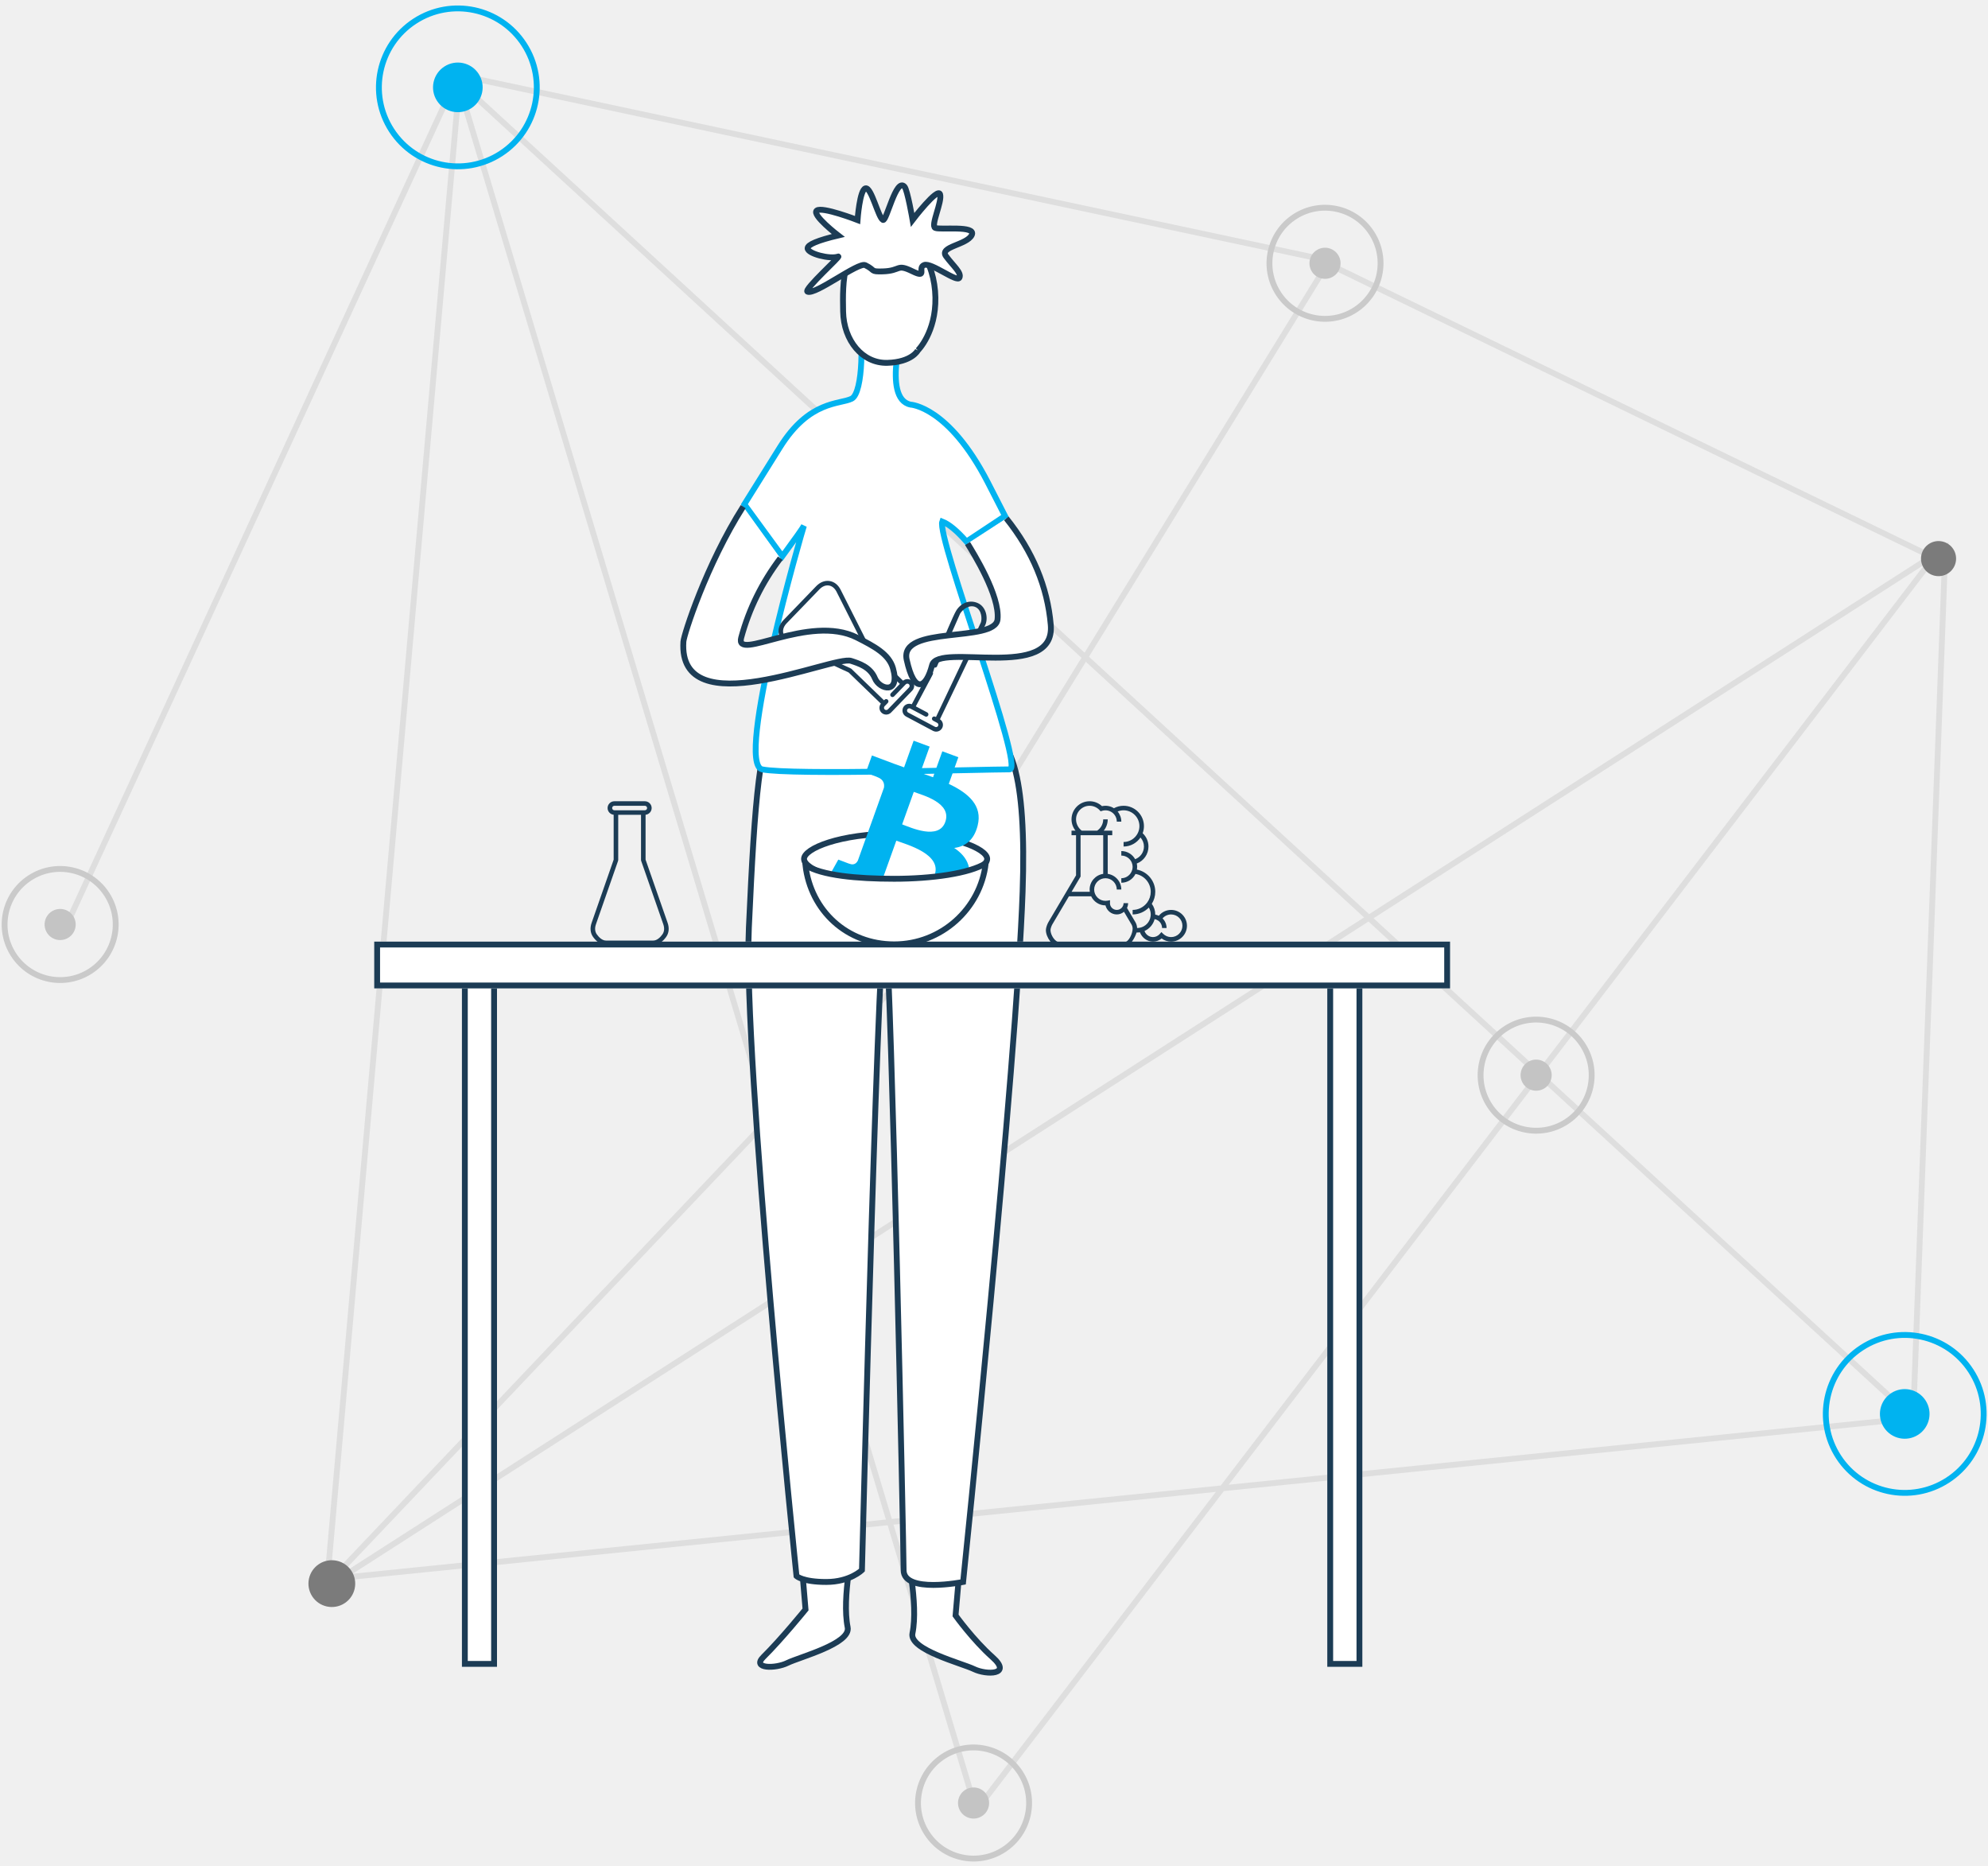
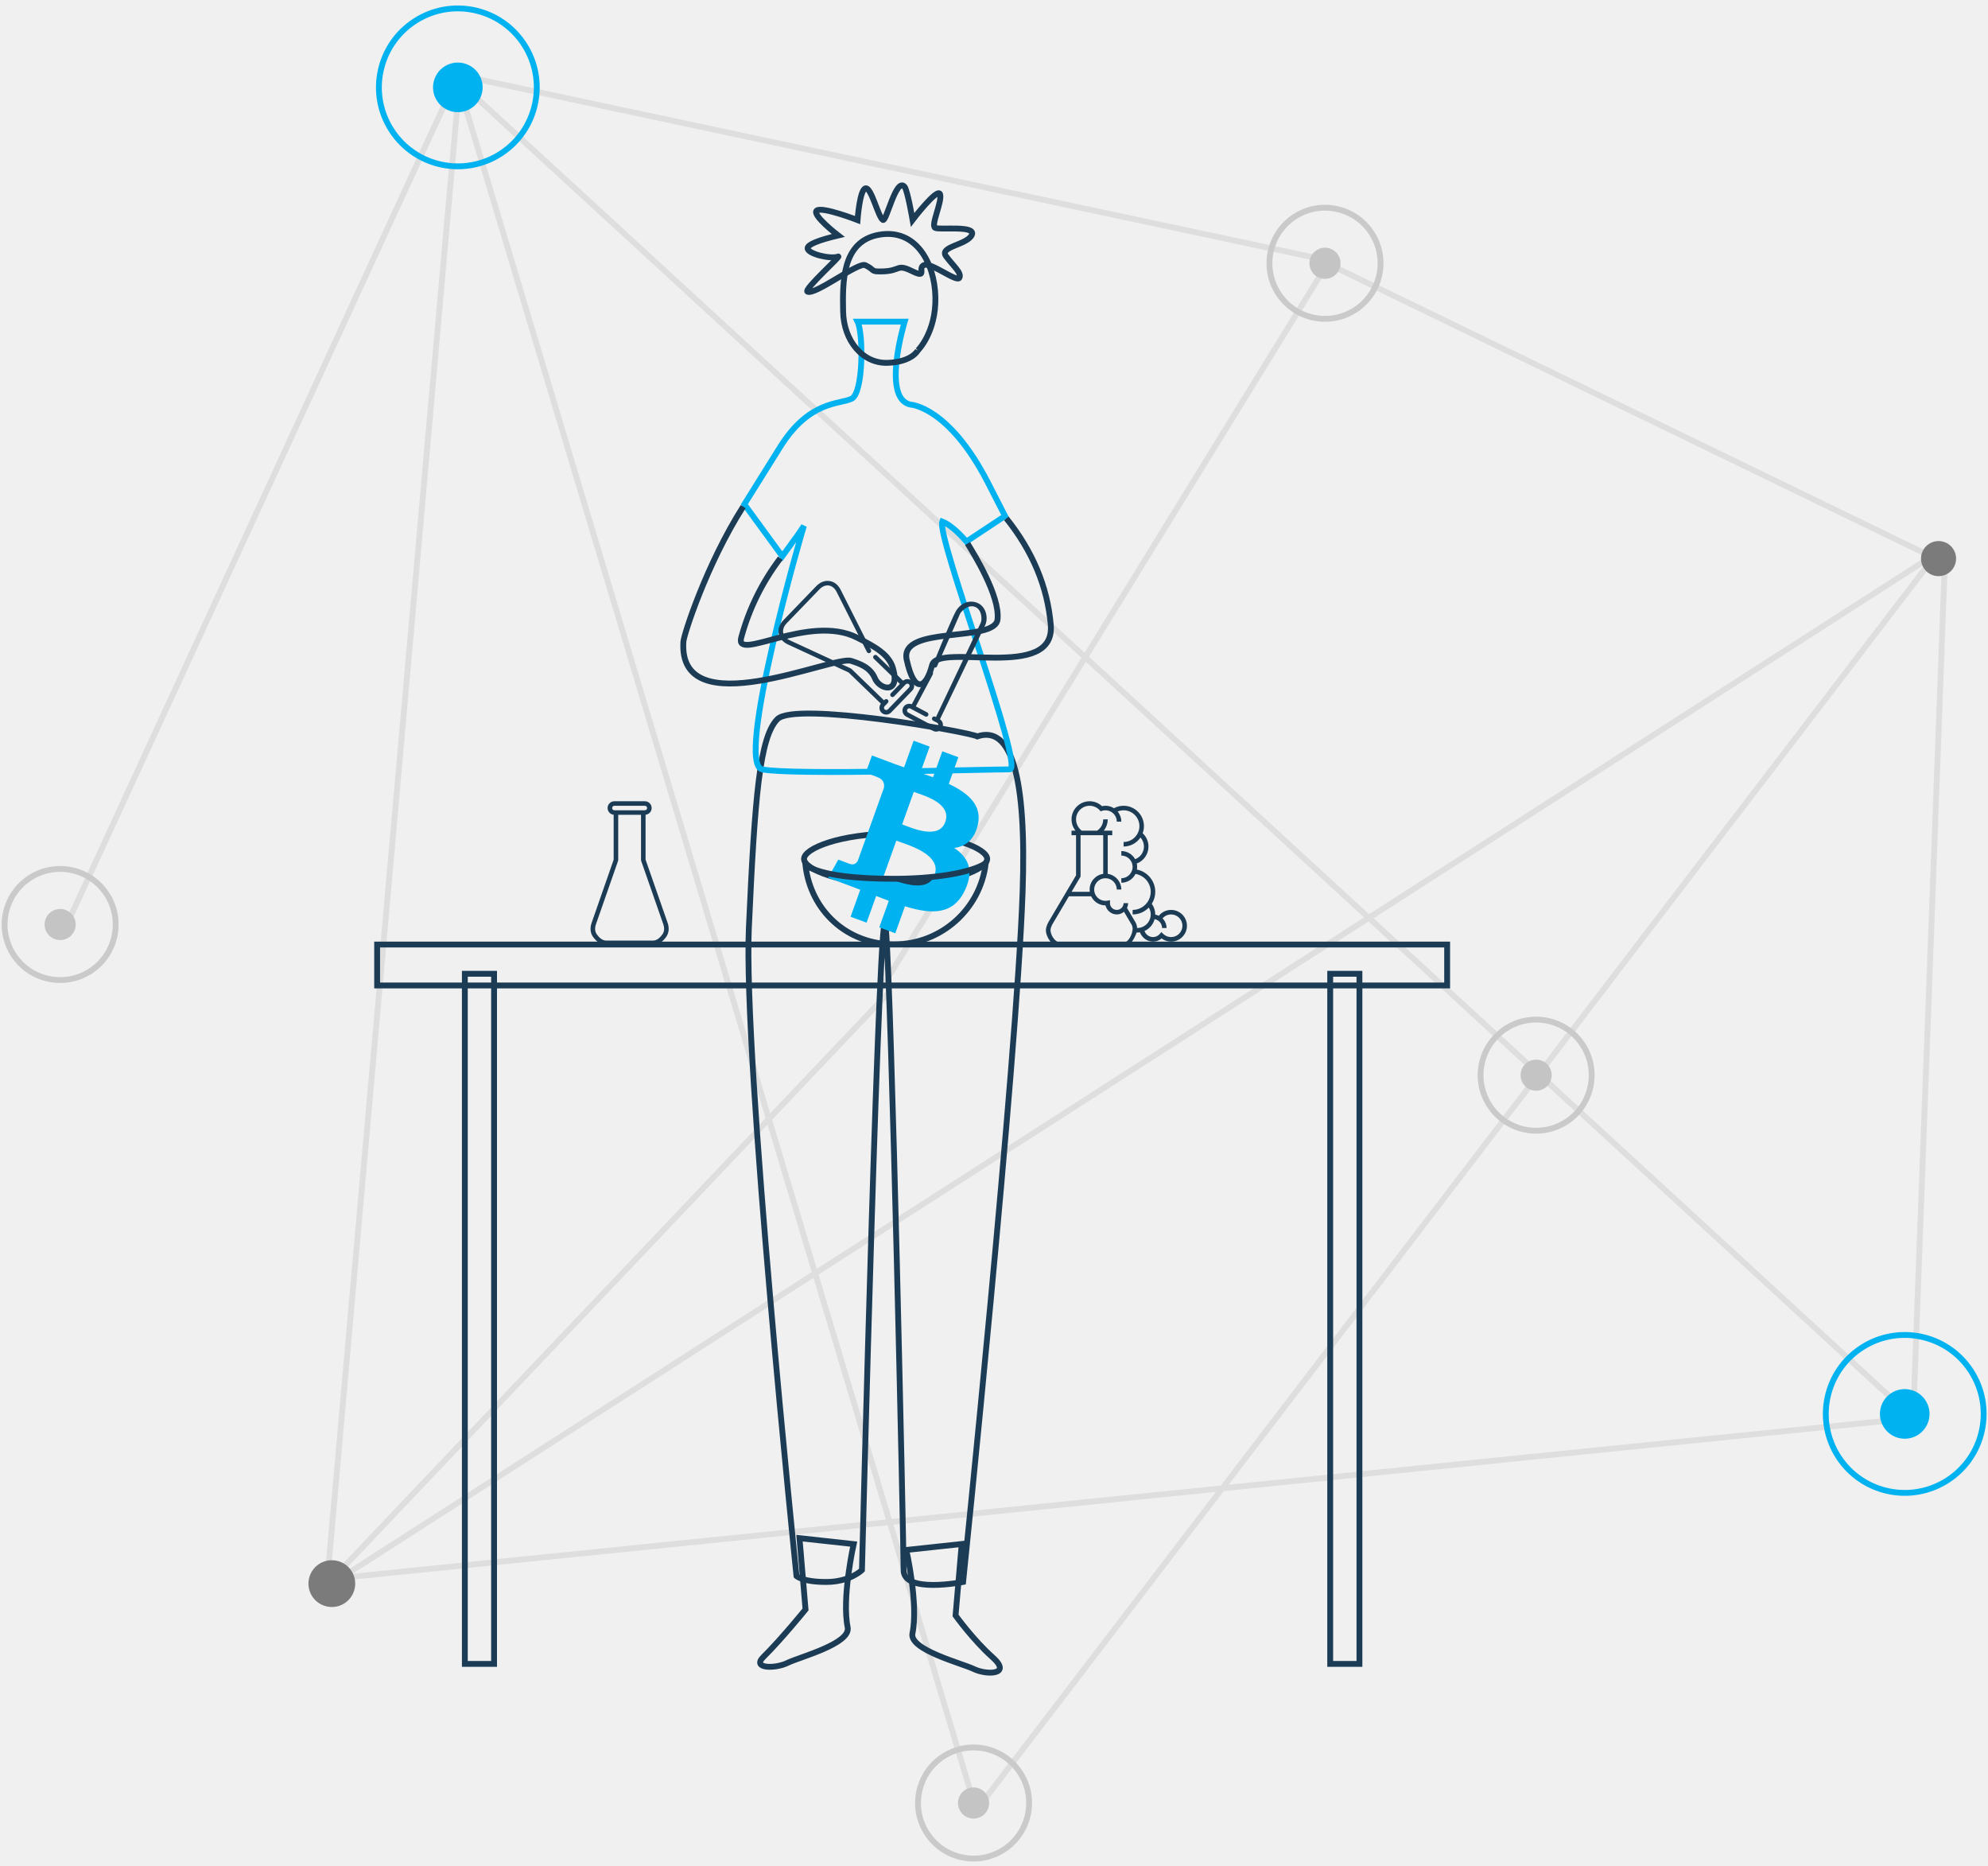
<svg xmlns="http://www.w3.org/2000/svg" xmlns:xlink="http://www.w3.org/1999/xlink" width="340px" height="319px" viewBox="0 0 340 319" version="1.1">
  <defs>
    <rect id="path-1" x="15" y="141" width="6" height="119" />
    <rect id="path-2" x="163" y="141" width="6" height="119" />
    <rect id="path-3" x="0" y="136" width="184" height="8" />
  </defs>
  <g id="Things-you-need-to-know" stroke="none" stroke-width="1" fill="none" fill-rule="evenodd">
    <g id="22.01.18-Bitcoin.org_things-you-need-to-know-Desktop-1200px--" transform="translate(-943, -3327)">
      <g id="//body" transform="translate(215, 717)">
        <g id="2" transform="translate(0, 2579)">
          <g id="secend-illustration" transform="translate(700, 16)">
            <g id="bitcoin-is-still-experimental">
              <g id="Group-Copy" transform="translate(199, 163.5) scale(-1, -1) rotate(-123) translate(-199, -163.5) translate(23, -3)">
                <g id="Group-8" opacity="0.2" transform="translate(11, 1)" stroke="#979797">
                  <path d="" id="Path-2" />
                  <polyline id="Path-6" points="172.531 193.34 204.693 327.346 328.882 85.676 1.47 169.903 297.859 256.611 207.293 2.357" />
                  <polyline id="Path-9" points="171.013 193.34 108.776 62.172 210.48 0.758" />
                  <path d="M86.765,305.553 L0.837,169.439" id="Path-10" />
                  <polyline id="Path-11" points="328.882 85.676 207.064 -6.11066753e-12 205.32 328.955 1 169.078 108.776 61.414" />
                </g>
                <g id="dots" transform="translate(110, 54)">
                  <circle id="Oval-2" fill="#C4C4C4" cx="9.5" cy="9.5" r="2.66" />
                  <circle id="Oval-2" stroke="#CACACA" cx="9.5" cy="9.5" r="9.5" />
                </g>
                <g id="dots" transform="translate(298.0607, 247.7952)">
                  <circle id="Oval-2" fill="#C4C4C4" cx="9.5" cy="9.5" r="2.66" />
                  <circle id="Oval-2" stroke="#CACACA" cx="9.5" cy="9.5" r="9.5" />
                </g>
                <g id="dots" transform="translate(246.0893, 99.32266)">
                  <circle id="Oval-2" fill="#C4C4C4" cx="9.5" cy="9.5" r="2.66" />
                  <circle id="Oval-2" stroke="#CACACA" cx="9.5" cy="9.5" r="9.5" />
                </g>
                <g id="dots" transform="translate(87, 297)">
                  <circle id="Oval-2" fill="#C4C4C4" cx="9.5" cy="9.5" r="2.66" />
                  <circle id="Oval-2" stroke="#CACACA" cx="9.5" cy="9.5" r="9.5" />
                </g>
                <circle id="Oval-2" fill="#7B7B7B" cx="216.323" cy="328.911" r="4" />
                <circle id="Oval-2" fill="#7B7B7B" cx="219" cy="3" r="3" />
                <g id="Group-7" transform="translate(325, 74)">
                  <circle id="Oval-2" fill="#00b3f0" cx="13.5" cy="13.5" r="4.243" />
                  <circle id="Oval-2" stroke="#00b3f0" cx="13.5" cy="13.5" r="13.5" />
                </g>
                <g id="Group-7" transform="translate(0, 158)">
                  <circle id="Oval-2" fill="#00b3f0" cx="13.5" cy="13.5" r="4.243" />
                  <circle id="Oval-2" stroke="#00b3f0" cx="13.5" cy="13.5" r="13.5" />
                </g>
              </g>
              <g id="ludzik-i-chemical" transform="translate(92, 40)">
-                 <path d="M72.737,238 L73.766,250.19 C73.766,250.19 69.649,255.269 66.561,258.317 C64.503,260.349 68.62,260.349 70.678,259.333 C72.737,258.317 81.542,256.055 80.971,253.238 C79.941,248.158 82,239.016 82,239.016 L72.737,238 Z" id="Fill-11" stroke="#1C3C55" fill="#FFFFFF" />
-                 <path d="M100.479,239 L99.425,251.223 C99.425,251.223 102.453,255.43 105.744,258.354 C109.184,261.409 104.691,261.409 102.585,260.391 C100.479,259.372 91.469,257.104 92.053,254.279 C93.106,249.186 91,240.019 91,240.019 L100.479,239 Z" id="Fill-13" stroke="#1C3C55" fill="#FFFFFF" />
-                 <path d="M110.894,127.466 C109.876,156.973 100.717,245.491 100.717,245.491 C100.717,245.491 90.54,247.526 90.54,243.456 C90.54,239.261 88.504,144.763 87.487,133.571 C86.469,122.379 83.416,243.456 83.416,243.456 C83.416,243.456 81.38,245.491 77.309,245.491 C73.238,245.491 72.221,244.474 72.221,244.474 C72.221,244.474 63.061,155.955 64.079,133.571 C65.097,111.187 65.917,101.007 68.97,97.955 C72.023,94.902 101.38,100.071 103.151,100.912 C108.992,98.944 111.573,107.796 110.894,127.466 Z" id="Fill-15" stroke="#1C3C55" fill="#FFFFFF" />
-                 <path d="M104.905,57.414 C98.212,44.475 91.729,44.182 91.729,44.182 C86.695,43.169 90.722,30 90.722,30 L82.668,30 C83.674,32.026 83.674,42.156 81.661,43.169 C79.647,44.182 74.419,43.393 69.385,51.497 C68.247,53.329 66.22,56.573 63.304,61.227 L69.799,70.119 C72.083,67.004 73.321,65.251 73.512,64.859 C73.301,65.326 61.65,105.603 66.355,106.55 C71.389,107.563 104.027,106.55 108.681,106.55 C111.373,106.55 96.136,66.897 97.153,64.175 C98.293,64.617 99.671,65.758 101.289,67.599 L107.886,63.225 C106.663,60.828 105.669,58.891 104.905,57.414 Z" id="Fill-17" stroke="#00b3f0" fill="#FFFFFF" />
+                 <path d="M72.737,238 L73.766,250.19 C73.766,250.19 69.649,255.269 66.561,258.317 C64.503,260.349 68.62,260.349 70.678,259.333 C72.737,258.317 81.542,256.055 80.971,253.238 C79.941,248.158 82,239.016 82,239.016 L72.737,238 Z" id="Fill-11" stroke="#1C3C55" fill="transparent" />
+                 <path d="M100.479,239 L99.425,251.223 C99.425,251.223 102.453,255.43 105.744,258.354 C109.184,261.409 104.691,261.409 102.585,260.391 C100.479,259.372 91.469,257.104 92.053,254.279 C93.106,249.186 91,240.019 91,240.019 L100.479,239 Z" id="Fill-13" stroke="#1C3C55" fill="transparent" />
+                 <path d="M110.894,127.466 C109.876,156.973 100.717,245.491 100.717,245.491 C100.717,245.491 90.54,247.526 90.54,243.456 C90.54,239.261 88.504,144.763 87.487,133.571 C86.469,122.379 83.416,243.456 83.416,243.456 C83.416,243.456 81.38,245.491 77.309,245.491 C73.238,245.491 72.221,244.474 72.221,244.474 C72.221,244.474 63.061,155.955 64.079,133.571 C65.097,111.187 65.917,101.007 68.97,97.955 C72.023,94.902 101.38,100.071 103.151,100.912 C108.992,98.944 111.573,107.796 110.894,127.466 Z" id="Fill-15" stroke="#1C3C55" fill="transparent" />
+                 <path d="M104.905,57.414 C98.212,44.475 91.729,44.182 91.729,44.182 C86.695,43.169 90.722,30 90.722,30 L82.668,30 C83.674,32.026 83.674,42.156 81.661,43.169 C79.647,44.182 74.419,43.393 69.385,51.497 C68.247,53.329 66.22,56.573 63.304,61.227 L69.799,70.119 C72.083,67.004 73.321,65.251 73.512,64.859 C73.301,65.326 61.65,105.603 66.355,106.55 C71.389,107.563 104.027,106.55 108.681,106.55 C111.373,106.55 96.136,66.897 97.153,64.175 C98.293,64.617 99.671,65.758 101.289,67.599 L107.886,63.225 C106.663,60.828 105.669,58.891 104.905,57.414 Z" id="Fill-17" stroke="#00b3f0" fill="transparent" />
                <g id="Rectangle-2">
-                   <use fill="#FFFFFF" fill-rule="evenodd" xlink:href="#path-1" />
+                   <use fill="transparent" fill-rule="evenodd" xlink:href="#path-1" />
                  <rect stroke="#1C3C55" stroke-width="1" x="15.5" y="141.5" width="5" height="118" />
                </g>
                <g id="Rectangle-2">
-                   <use fill="#FFFFFF" fill-rule="evenodd" xlink:href="#path-2" />
+                   <use fill="transparent" fill-rule="evenodd" xlink:href="#path-2" />
                  <rect stroke="#1C3C55" stroke-width="1" x="163.5" y="141.5" width="5" height="118" />
                </g>
                <g id="Rectangle">
-                   <use fill="#FFFFFF" fill-rule="evenodd" xlink:href="#path-3" />
+                   <use fill="transparent" fill-rule="evenodd" xlink:href="#path-3" />
                  <rect stroke="#1C3C55" stroke-width="1" x="0.5" y="136.5" width="183" height="7" />
                </g>
                <g id="chemical" transform="translate(37, 72)" fill="#1C3C55" fill-rule="nonzero">
                  <g id="flasks" transform="translate(44, 14.5) rotate(-226) translate(-44, -14.5) translate(37, 2)">
                    <path d="M9.411,9.986 L9.411,2.312 C9.995,2.247 10.451,1.755 10.451,1.16 C10.451,0.52 9.926,0 9.281,0 L4.082,0 C3.437,0 2.913,0.52 2.913,1.16 C2.913,1.755 3.368,2.247 3.952,2.312 L3.952,8.505 C3.952,8.719 4.127,8.892 4.342,8.892 C4.558,8.892 4.732,8.719 4.732,8.505 L4.732,2.319 L6.942,2.319 C7.157,2.319 7.331,2.146 7.331,1.933 C7.331,1.719 7.157,1.546 6.942,1.546 L4.082,1.546 C3.867,1.546 3.693,1.373 3.693,1.16 C3.693,0.946 3.867,0.773 4.082,0.773 L9.281,0.773 C9.496,0.773 9.671,0.946 9.671,1.16 C9.671,1.373 9.496,1.546 9.281,1.546 L8.501,1.546 C8.286,1.546 8.111,1.719 8.111,1.933 C8.111,2.146 8.286,2.319 8.501,2.319 L8.631,2.319 L8.631,10.051 C8.631,10.094 8.638,10.137 8.652,10.178 L12.442,21.039 C12.67,21.694 12.619,22.303 12.296,22.752 C11.974,23.201 11.411,23.448 10.711,23.448 L2.653,23.448 C1.953,23.448 1.39,23.201 1.067,22.752 C0.744,22.303 0.693,21.694 0.922,21.039 L4.711,10.178 C4.781,9.976 4.673,9.756 4.47,9.686 C4.266,9.616 4.044,9.723 3.974,9.925 L0.185,20.786 C-0.129,21.685 -0.041,22.542 0.432,23.2 C0.905,23.858 1.694,24.221 2.653,24.221 L10.71,24.221 C11.67,24.221 12.459,23.858 12.931,23.2 C13.404,22.542 13.492,21.685 13.179,20.786 L9.411,9.986 Z" id="Shape" />
                  </g>
                  <g id="flasks-copy" transform="translate(0, 40)">
                    <path d="M9.411,9.986 L9.411,2.312 C9.995,2.247 10.451,1.755 10.451,1.16 C10.451,0.52 9.926,0 9.281,0 L4.082,0 C3.437,0 2.913,0.52 2.913,1.16 C2.913,1.755 3.368,2.247 3.952,2.312 L3.952,10.051 C3.952,10.265 4.127,10.438 4.342,10.438 C4.558,10.438 4.732,10.265 4.732,10.051 L4.732,2.319 L8.836,2.319 C9.052,2.319 9.226,2.146 9.226,1.933 C9.226,1.719 9.052,1.546 8.836,1.546 L4.082,1.546 C3.867,1.546 3.693,1.373 3.693,1.16 C3.693,0.946 3.867,0.773 4.082,0.773 L9.281,0.773 C9.496,0.773 9.671,0.946 9.671,1.16 C9.671,1.373 9.496,1.546 9.281,1.546 L8.501,1.546 C8.286,1.546 8.111,1.719 8.111,1.933 C8.111,2.146 8.286,2.319 8.501,2.319 L8.631,2.319 L8.631,10.051 C8.631,10.094 8.638,10.137 8.652,10.178 L12.442,21.039 C12.67,21.694 12.619,22.303 12.296,22.752 C11.974,23.201 11.411,23.823 10.711,23.823 L2.653,23.823 C1.953,23.823 1.39,23.201 1.067,22.752 C0.744,22.303 0.693,21.694 0.922,21.039 L4.711,10.178 C4.781,9.976 4.673,9.756 4.47,9.686 C4.266,9.616 4.044,9.723 3.974,9.925 L0.185,20.786 C-0.129,21.685 -0.041,22.542 0.432,23.2 C0.905,23.858 1.694,24.596 2.653,24.596 L10.711,24.596 C11.67,24.596 12.459,23.858 12.931,23.2 C13.404,22.542 13.492,21.685 13.179,20.786 L9.411,9.986 Z" id="Shape" />
                  </g>
                  <g id="flasks" transform="translate(61.5, 16.5) scale(-1, 1) rotate(-208) translate(-61.5, -16.5) translate(57, 5)">
                    <path d="M7.411,2.312 C7.995,2.247 8.451,1.755 8.451,1.16 C8.451,0.52 7.926,0 7.281,0 L2.082,0 C1.437,0 0.913,0.52 0.913,1.16 C0.913,1.755 1.368,2.247 1.952,2.312 L1.952,8.505 C1.952,8.719 2.127,8.892 2.342,8.892 C2.558,8.892 2.732,8.719 2.732,8.505 L2.732,2.319 L4.942,2.319 C5.157,2.319 5.331,2.146 5.331,1.933 C5.331,1.719 5.157,1.546 4.942,1.546 L2.082,1.546 C1.867,1.546 1.693,1.373 1.693,1.16 C1.693,0.946 1.867,0.773 2.082,0.773 L7.281,0.773 C7.496,0.773 7.671,0.946 7.671,1.16 C7.671,1.373 7.496,1.546 7.281,1.546 L6.501,1.546 C6.286,1.546 6.111,1.719 6.111,1.933 C6.111,2.146 6.286,2.319 6.501,2.319 L6.631,2.319 L5.824,20.181 C5.76,20.787 4.986,22.136 3.83,22.104 C2.651,22.073 2.029,20.738 1.976,19.895 L2.711,10.178 C2.781,9.976 2.673,9.756 2.47,9.686 C2.266,9.616 2.044,9.723 1.974,9.925 C1.389,15.627 1.112,18.961 1.143,19.926 C1.19,21.374 2.116,22.746 3.768,22.886 C5.421,23.026 6.737,21.344 6.7,19.936 L7.411,2.312 Z" id="Shape" />
                  </g>
                </g>
-                 <path d="M63.103,61.627 C56.809,71.519 52.957,83.522 52.88,84.711 C51.931,99.239 78.553,86.999 81.566,88 C82.87,88.433 84.821,89.016 85.634,90.977 C86.446,92.937 90.007,93.782 88.724,89.261 C88.035,86.836 85.516,85.508 82.57,84.016 C74.36,79.86 61.608,88.289 62.769,84.016 C64.105,79.098 66.333,74.578 69.453,70.456" id="Fill-17" stroke="#1C3C55" fill="#FFFFFF" />
-                 <path d="M101.477,67.935 C102.464,69.548 107.05,76.873 106.605,80.915 C106.161,84.957 89.761,81.844 91.068,87.808 C92.375,93.772 94.384,92.714 95.411,88.732 C96.439,84.749 116.544,91.594 115.708,81.844 C115.151,75.344 112.62,69.275 108.115,63.637" id="Fill-17" stroke="#1C3C55" fill="#FFFFFF" />
-                 <path d="M83.814,35.311 C83.814,35.311 85.004,37.234 89.216,36.976 C93.429,36.718 96.315,32.548 95.972,27.577 C95.63,22.607 95.152,15.649 88.765,15.041 C82.379,14.435 79.629,20.593 80.04,26.557 C80.449,32.522 83.814,35.311 83.814,35.311" id="Fill-19" stroke="#1C3C55" fill="#FFFFFF" transform="translate(88, 26) scale(-1, 1) rotate(5) translate(-88, -26) " />
-                 <path d="M91.771,5.09 C92.679,6.044 92.626,10.622 93.534,10.622 C94.442,10.622 99.695,7.071 99.695,8.98 C99.695,10.889 95.51,13.207 97.326,14.161 C99.14,15.115 101,15.512 101,16.466 C101,17.42 95.538,16.193 94.63,17.147 C93.721,18.102 96.274,19.001 93.294,19.001 C90.199,19.001 91.56,19.758 88.751,21.235 C86.764,22.279 87.577,21.591 85.59,21.591 C84.264,21.591 80.164,29.977 78.687,30 C77.903,30.012 81.267,21.777 80.769,22.3 C79.775,23.344 75.866,24.171 75.454,23.32 C75.18,22.752 76.428,21.331 79.199,19.056 C79.199,19.056 73.53,17.894 74.031,16.839 C74.533,15.784 81.015,15.239 81.015,15.239 C81.015,15.239 79.059,10.402 79.867,9.765 C80.675,9.128 84.012,13.319 84.92,13.319 C85.596,13.319 83.714,5.738 85.743,6.595 C86.438,6.888 89.464,11.085 89.464,11.085 C89.464,11.085 90.864,4.136 91.771,5.09 Z" id="Fill-23" stroke="#1C3C55" fill="#FFFFFF" transform="translate(87.5, 17.5) rotate(26) translate(-87.5, -17.5) " />
+                 <path d="M63.103,61.627 C56.809,71.519 52.957,83.522 52.88,84.711 C51.931,99.239 78.553,86.999 81.566,88 C82.87,88.433 84.821,89.016 85.634,90.977 C86.446,92.937 90.007,93.782 88.724,89.261 C88.035,86.836 85.516,85.508 82.57,84.016 C74.36,79.86 61.608,88.289 62.769,84.016 C64.105,79.098 66.333,74.578 69.453,70.456" id="Fill-17" stroke="#1C3C55" fill="transparent" />
+                 <path d="M101.477,67.935 C102.464,69.548 107.05,76.873 106.605,80.915 C106.161,84.957 89.761,81.844 91.068,87.808 C92.375,93.772 94.384,92.714 95.411,88.732 C96.439,84.749 116.544,91.594 115.708,81.844 C115.151,75.344 112.62,69.275 108.115,63.637" id="Fill-17" stroke="#1C3C55" fill="transparent" />
+                 <path d="M83.814,35.311 C83.814,35.311 85.004,37.234 89.216,36.976 C93.429,36.718 96.315,32.548 95.972,27.577 C95.63,22.607 95.152,15.649 88.765,15.041 C82.379,14.435 79.629,20.593 80.04,26.557 C80.449,32.522 83.814,35.311 83.814,35.311" id="Fill-19" stroke="#1C3C55" fill="transparent" transform="translate(88, 26) scale(-1, 1) rotate(5) translate(-88, -26) " />
+                 <path d="M91.771,5.09 C92.679,6.044 92.626,10.622 93.534,10.622 C94.442,10.622 99.695,7.071 99.695,8.98 C99.695,10.889 95.51,13.207 97.326,14.161 C99.14,15.115 101,15.512 101,16.466 C101,17.42 95.538,16.193 94.63,17.147 C93.721,18.102 96.274,19.001 93.294,19.001 C90.199,19.001 91.56,19.758 88.751,21.235 C86.764,22.279 87.577,21.591 85.59,21.591 C84.264,21.591 80.164,29.977 78.687,30 C77.903,30.012 81.267,21.777 80.769,22.3 C79.775,23.344 75.866,24.171 75.454,23.32 C75.18,22.752 76.428,21.331 79.199,19.056 C79.199,19.056 73.53,17.894 74.031,16.839 C74.533,15.784 81.015,15.239 81.015,15.239 C81.015,15.239 79.059,10.402 79.867,9.765 C80.675,9.128 84.012,13.319 84.92,13.319 C85.596,13.319 83.714,5.738 85.743,6.595 C86.438,6.888 89.464,11.085 89.464,11.085 C89.464,11.085 90.864,4.136 91.771,5.09 Z" id="Fill-23" stroke="#1C3C55" fill="transparent" transform="translate(87.5, 17.5) rotate(26) translate(-87.5, -17.5) " />
              </g>
              <g id="flask" transform="translate(206, 152)" fill="#1C3C55">
                <path d="M22.29,18.581 C21.462,18.581 20.701,18.949 20.19,19.581 C19.996,19.488 19.791,19.423 19.58,19.387 C19.581,18.7 19.372,18.065 18.988,17.537 C19.377,16.92 19.581,16.216 19.581,15.484 C19.581,13.619 18.235,12.032 16.444,11.686 C16.469,11.518 16.484,11.374 16.484,11.226 C16.484,11.128 16.478,11.031 16.468,10.936 C16.451,10.806 16.438,10.726 16.42,10.647 C17.615,10.189 18.419,9.05 18.419,7.742 C18.419,6.869 18.06,6.057 17.425,5.472 C17.571,5.081 17.645,4.674 17.645,4.258 C17.645,2.337 16.082,0.774 14.161,0.774 C13.583,0.774 13.017,0.918 12.509,1.193 C11.91,0.812 11.172,0.683 10.471,0.84 C9.899,0.303 9.14,0 8.355,0 C6.647,0 5.258,1.389 5.258,3.097 C5.258,3.809 5.509,4.488 5.944,5.032 L5.258,5.032 L5.258,5.806 L6.032,5.806 L6.032,12.669 L1.307,20.664 C1.106,21.005 0.874,21.635 0.874,22.03 C0.874,23.249 1.992,24.877 3.211,24.877 L14.273,24.877 C15.265,24.877 16.106,23.344 16.385,22.443 C16.418,22.444 16.451,22.45 16.484,22.45 C16.681,22.447 16.823,22.433 16.963,22.412 C17.308,23.34 18.188,24 19.194,24 C19.734,24 20.254,23.807 20.669,23.462 C21.135,23.811 21.698,24 22.29,24 C23.784,24 25,22.784 25,21.29 C25,19.797 23.784,18.581 22.29,18.581 Z M6.806,12.88 L6.806,5.806 L10.677,5.806 L10.677,12.418 C9.367,12.607 8.355,13.735 8.355,15.097 C8.355,15.228 8.368,15.357 8.386,15.484 L5.268,15.484 L6.806,12.88 Z M14.273,24.103 L10.29,24.103 L3.211,24.103 C2.419,24.103 1.661,22.822 1.661,22.03 C1.661,21.773 1.843,21.279 1.974,21.058 L4.81,16.258 L8.62,16.258 C9.056,17.172 9.986,17.806 11.065,17.806 C11.283,18.689 12.065,19.355 13,19.355 C13.471,19.355 13.897,19.179 14.233,18.898 L15.51,21.058 C15.64,21.279 15.71,21.532 15.71,21.789 C15.71,22.581 15.065,24.103 14.273,24.103 Z M16.946,21.629 C16.787,21.66 16.66,21.67 16.532,21.673 C16.514,21.673 16.495,21.674 16.477,21.674 C16.458,21.319 16.358,20.972 16.177,20.664 L14.745,18.242 C14.864,17.991 14.935,17.715 14.935,17.419 L14.161,17.419 C14.161,18.06 13.64,18.581 13,18.581 C12.36,18.581 11.839,18.06 11.836,17.457 L11.842,16.924 L11.389,17.002 C11.273,17.023 11.167,17.032 11.065,17.032 C9.997,17.032 9.129,16.164 9.129,15.097 C9.129,14.03 9.997,13.161 11.065,13.161 C12.132,13.161 13,14.03 13,15.097 L13.774,15.097 C13.774,13.735 12.762,12.607 11.452,12.418 L11.452,5.806 L12.226,5.806 L12.226,5.032 L11.452,5.032 L10.766,5.032 C11.202,4.49 11.452,3.814 11.452,3.097 L10.677,3.097 C10.677,3.878 10.288,4.6 9.638,5.032 L7.007,5.032 C6.404,4.568 6.032,3.855 6.032,3.097 C6.032,1.816 7.074,0.774 8.355,0.774 C9.003,0.774 9.628,1.051 10.069,1.534 L10.237,1.718 L10.473,1.642 C11.081,1.447 11.75,1.567 12.253,1.958 L12.309,2.002 C12.748,2.372 13,2.911 13,3.484 L13.774,3.484 C13.774,2.844 13.547,2.236 13.145,1.754 C13.468,1.622 13.811,1.548 14.161,1.548 C15.655,1.548 16.871,2.764 16.871,4.258 C16.871,4.659 16.782,5.049 16.607,5.418 C16.153,6.364 15.203,6.968 14.161,6.968 L14.161,7.742 C15.33,7.742 16.41,7.149 17.051,6.198 C17.431,6.62 17.645,7.162 17.645,7.742 C17.645,8.724 17.038,9.573 16.14,9.908 C15.676,9.079 14.79,8.516 13.774,8.516 L13.774,9.29 C14.572,9.29 15.258,9.776 15.554,10.467 C15.583,10.539 15.596,10.599 15.614,10.657 C15.635,10.723 15.659,10.789 15.673,10.857 C15.696,10.977 15.71,11.1 15.71,11.226 C15.71,11.347 15.695,11.464 15.674,11.579 C15.663,11.638 15.644,11.697 15.627,11.756 C15.395,12.564 14.656,13.161 13.774,13.161 L13.774,13.935 C14.835,13.935 15.753,13.321 16.198,12.43 C17.68,12.667 18.806,13.958 18.806,15.484 C18.806,16.15 18.595,16.786 18.195,17.325 C17.601,18.116 16.683,18.581 15.71,18.581 L15.71,19.355 C16.76,19.355 17.758,18.921 18.481,18.178 C18.691,18.534 18.806,18.938 18.806,19.355 C18.806,19.441 18.798,19.535 18.785,19.642 C18.661,20.649 17.911,21.436 16.946,21.629 Z M22.29,23.226 C21.775,23.226 21.291,23.025 20.925,22.662 L20.631,22.369 L20.359,22.684 C20.062,23.028 19.637,23.226 19.194,23.226 C18.532,23.226 17.953,22.795 17.741,22.185 C18.584,21.812 19.23,21.075 19.473,20.157 C19.689,20.197 19.895,20.282 20.08,20.411 L20.122,20.44 C20.51,20.733 20.742,21.19 20.742,21.677 L21.516,21.677 C21.516,21.054 21.262,20.464 20.827,20.032 C21.191,19.605 21.717,19.355 22.29,19.355 C23.358,19.355 24.226,20.223 24.226,21.29 C24.226,22.358 23.358,23.226 22.29,23.226 Z" id="Shape" fill-rule="nonzero" />
              </g>
              <g id="bowl" transform="translate(165, 141)">
-                 <path d="M31.833,20.863 C31.833,22.631 25.732,25.197 16.172,25.197 C6.612,25.197 0.513,22.63 0.511,20.863 C0.512,19.096 6.613,16.53 16.173,16.53 C25.733,16.53 31.833,19.096 31.833,20.863 Z" id="Path" stroke="#1C3C55" fill="#FFFFFF" />
+                 <path d="M31.833,20.863 C31.833,22.631 25.732,25.197 16.172,25.197 C6.612,25.197 0.513,22.63 0.511,20.863 C0.512,19.096 6.613,16.53 16.173,16.53 C25.733,16.53 31.833,19.096 31.833,20.863 Z" id="Path" stroke="#1C3C55" fill="transparent" />
                <path d="M30.198,15.181 C29.567,17.672 28.053,18.751 26.197,18.987 C28.566,20.58 29.638,22.759 28.054,26.168 C26.07,30.413 22.448,30.405 17.77,28.962 L16.117,33.575 L13.379,32.563 L15.005,28.022 C14.312,27.765 13.583,27.496 12.843,27.202 L11.209,31.76 L8.471,30.748 L10.124,26.135 C9.483,25.898 8.85,25.643 8.192,25.4 L4.635,24.085 L6.373,20.978 C8.369,21.757 8.346,21.708 8.346,21.708 C9.111,21.991 9.525,21.509 9.708,21.167 L12.314,13.894 L12.598,13.999 C12.498,13.942 12.391,13.902 12.32,13.876 L14.18,8.684 C14.281,8.066 14.159,7.283 13.038,6.869 C13.038,6.869 13.087,6.846 11.064,6.139 L12.127,3.172 L15.891,4.584 C16.442,4.788 17.029,5.005 17.622,5.204 L19.255,0.645 L21.994,1.658 L20.393,6.126 C21.128,6.377 21.864,6.629 22.575,6.892 L24.163,2.46 L26.901,3.472 L25.268,8.031 C28.679,9.641 31.075,11.777 30.198,15.181 Z M22.843,23.627 C21.605,27.082 15.951,24.54 14.101,23.856 L16.292,17.742 C18.141,18.426 24.126,20.045 22.843,23.627 Z M24.665,14.549 C23.544,17.678 18.837,15.528 17.29,14.956 L19.28,9.402 C20.827,9.974 25.838,11.274 24.665,14.549 Z" id="btc---FontAwesome-Copy" fill="#00b3f0" />
-                 <path d="M15.928,35.471 C7.857,35.471 1.671,29.732 0.752,21.94 C3.523,23.685 9.511,24.259 15.928,24.259 C22.344,24.259 28.817,23.356 31.588,21.612 C30.668,29.405 23.998,35.471 15.928,35.471 Z" id="Path" stroke="#1C3C55" fill="#FFFFFF" />
+                 <path d="M15.928,35.471 C7.857,35.471 1.671,29.732 0.752,21.94 C3.523,23.685 9.511,24.259 15.928,24.259 C22.344,24.259 28.817,23.356 31.588,21.612 C30.668,29.405 23.998,35.471 15.928,35.471 Z" id="Path" stroke="#1C3C55" fill="transparent" />
              </g>
            </g>
          </g>
        </g>
      </g>
    </g>
  </g>
</svg>
